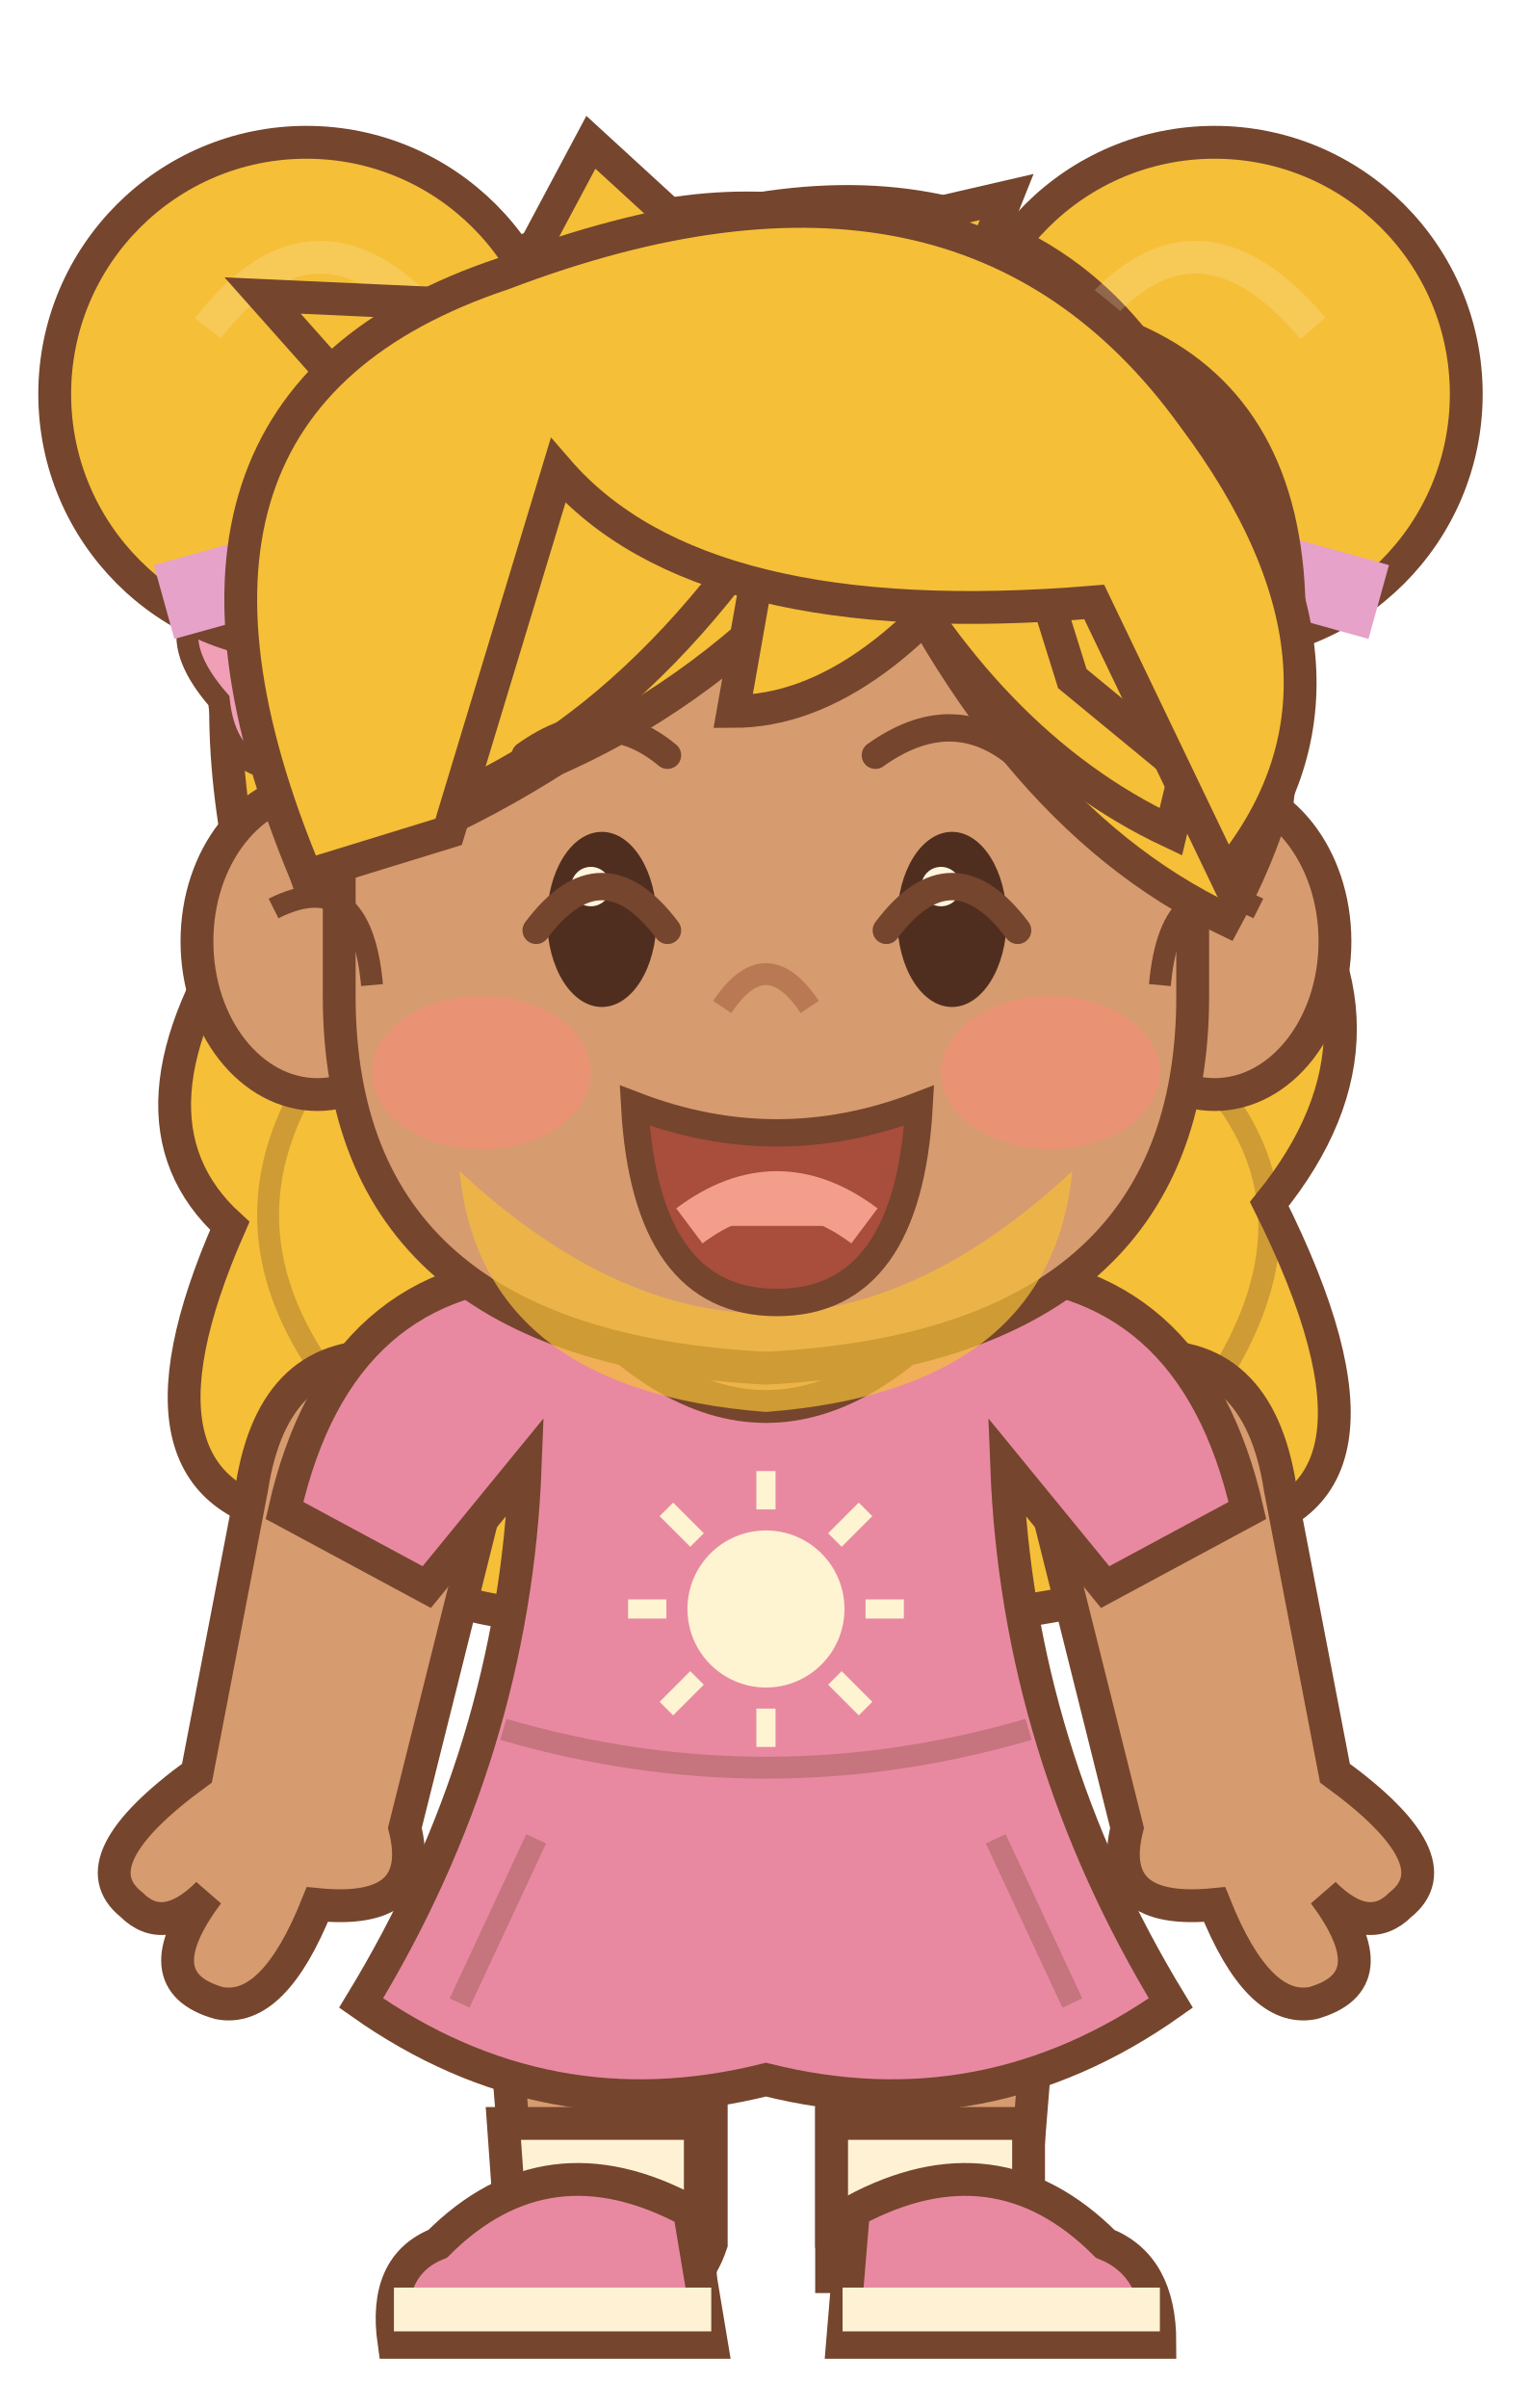
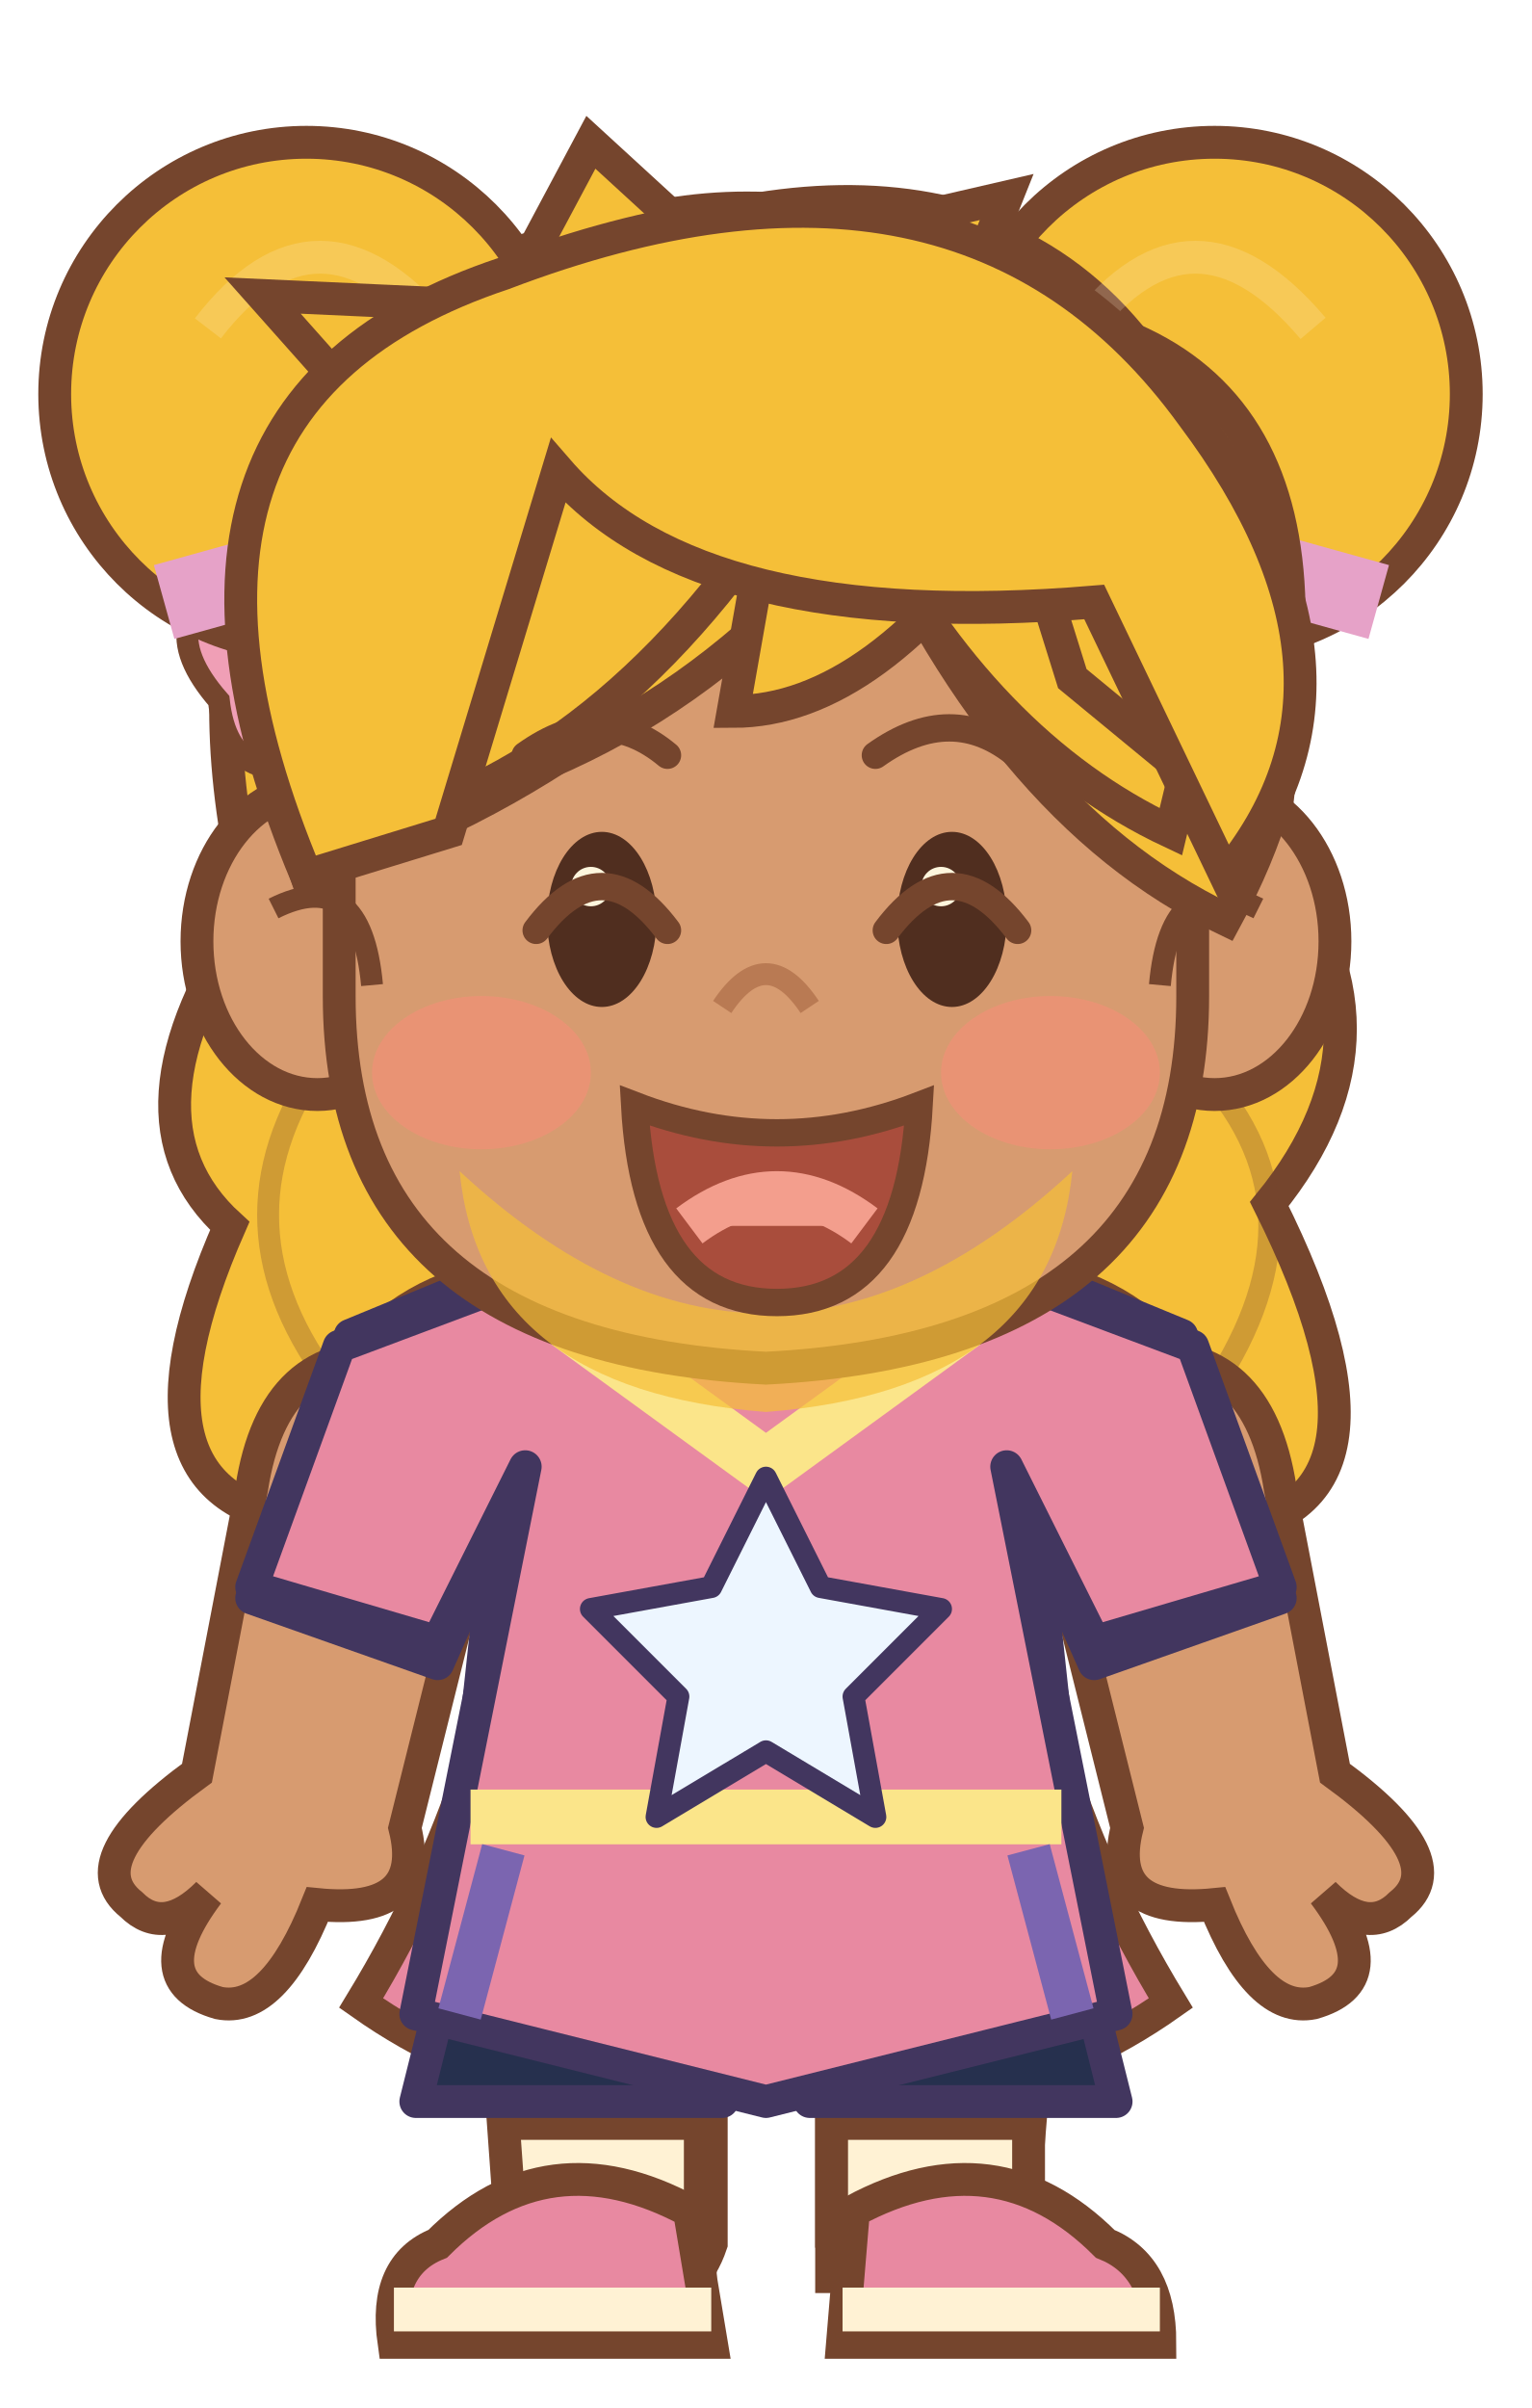
<svg xmlns="http://www.w3.org/2000/svg" width="140" height="220" viewBox="0 0 140 220">
  <defs>
    <linearGradient id="hair-shine" x2="1" y2="1">
      <stop stop-color="#fff0a0" stop-opacity=".6" />
      <stop offset="1" stop-color="#fff0a0" stop-opacity="0" />
    </linearGradient>
    <symbol id="pattern-sol" viewBox="0 0 40 40">
      <g stroke="#fff4d1" stroke-width="2.5">
        <path d="M20 2v5m0 26v5M2 20h5m26 0h5M7 7l4 4m18 18 4 4M7 33l4-4m18-18 4-4" />
        <circle cx="20" cy="20" r="9" fill="#fff4d1" />
      </g>
    </symbol>
    <symbol id="pattern-jardim" viewBox="0 0 40 40">
      <g fill="#fff4d1">
        <ellipse cx="20" cy="20" rx="8" ry="17" />
        <ellipse cx="20" cy="20" rx="17" ry="8" />
      </g>
      <circle cx="20" cy="20" r="6" fill="#f5bf38" />
    </symbol>
    <symbol id="pattern-estrela" viewBox="0 0 40 40">
      <path d="m20 2 5 12 13 2-10 9 3 13-11-7-11 7 3-13-10-9 13-2Z" fill="#fff4d1" />
    </symbol>
    <symbol id="pattern-mar" viewBox="0 0 40 40">
      <path d="M1 10q8-9 17 0t20 0M1 20q8-9 17 0t20 0M1 30q8-9 17 0t20 0" stroke="#fff4d1" stroke-width="4" fill="none" />
    </symbol>
    <symbol id="pattern-festa" viewBox="0 0 40 40">
      <path d="M20 34Q-3 17 7 8q8-7 13 3q6-10 14-3q10 9-14 26Z" fill="#fff4d1" />
    </symbol>
    <symbol id="pattern-pijama" viewBox="0 0 40 40">
      <path d="M27 3a17 17 0 1 0 10 27A18 18 0 0 1 27 3" fill="#fff4d1" />
      <circle cx="34" cy="10" r="2" fill="#fff4d1" />
    </symbol>
  </defs>
  <g id="hair-back-short" fill="#F5BF38" stroke="#75452d" stroke-width="3">
    <path d="M25 83V55q0-35 45-35t45 35v28l-14-24H39Z" />
  </g>
  <g id="hair-back" stroke="#75452d" stroke-width="3" fill="#F5BF38">
    <path d="M28 139Q10 137 21 112Q10 102 23 83Q14 46 39 29Q68 9 98 29Q122 45 116 78Q129 94 116 110Q130 138 111 140Q94 153 70 143Q47 154 28 139Z" />
    <path d="M30 126q-11-15 0-30m80 32q12-17 0-30" fill="none" opacity=".3" stroke-width="2" />
  </g>
  <g id="legs" stroke="#75452d" stroke-width="3" fill="#D79B70">
    <path d="M45 171h20v34q-3 9-17 3Zm31 0h20l-3 37q-13 6-17-3Z" />
    <path d="M46 194h18v14H47Zm30 0h18v14H76Z" fill="#fff2d4" />
    <path d="M40 205q10-10 23-3l2 12H36q-1-7 4-9Zm38-3q13-7 23 3q5 2 5 9H77Z" fill="#E889A1" />
    <path d="M36 211h29m12 0h29" stroke="#fff2d4" stroke-width="4" />
  </g>
  <g id="hands" fill="#D79B70" stroke="#75452d" stroke-width="3">
    <path d="M36 124q-11-1-13 12l-5 26q-11 8-6 12q3 3 7-1q-6 8 1 10q5 1 9-9q10 1 8-7l7-28Z" />
    <path d="M104 124q11-1 13 12l5 26q11 8 6 12q-3 3-7-1q6 8-1 10q-5 1-9-9q-10 1-8-7l-7-28Z" />
  </g>
  <g id="body" fill="#E889A1" stroke="#75452d" stroke-width="3">
    <path d="M51 116q19-9 38 0q20 0 25 22l-13 7-9-11q1 26 15 49q-17 12-37 7q-20 5-37-7q14-23 15-49l-9 11-13-7q5-22 25-22Z" />
    <path d="M51 117q19 23 38 0" fill="#D79B70" />
    <path d="M46 158q24 7 48 0M49 168l-7 15m49-15 7 15" stroke="#75452d" stroke-opacity=".3" stroke-width="2" />
    <use href="#pattern-sol" x="56" y="133" width="28" height="28" stroke="none" />
  </g>
+   <g id="body-neon" stroke="#42365f" stroke-width="3" stroke-linejoin="round">
+     <path d="M48 116h44l7 65H41Z" fill="#26304e" />
+     <path d="m49 115-17 7-9 24 17 6 8-18-3 28 22-6v-36Zm42 0 17 7 9 24-17 6-8-18 3 28-22-6v-36Z" fill="#E889A1" />
+     <path d="m50 117 13 9-10 14m37-23-13 9 10 14M43 169h54" fill="none" stroke="#79f4df" stroke-width="4" />
+     <path d="m73 129-11 15h9l-4 13 14-18h-9Z" fill="#fbe58a" stroke="none" />
+     <path d="M42 176h24v16H38Zm32 0h24l4 16H74Z" fill="#26304e" />
+   </g>
+   <g id="body-aurora" stroke="#42365f" stroke-width="3" stroke-linejoin="round">
+     <path d="M47 117 31 123l-8 22 17 5 8-16-10 50 32 8 32-8-10-50 8 16 17-5-8-22-16-6Z" fill="#E889A1" />
+     <path d="m48 118 22 16 22-16M43 166h54" fill="none" stroke="#fbe58a" stroke-width="5" />
+     <path d="m70 135 5 10 11 2-8 8 2 11-10-6-10 6 2-11-8-8 11-2Z" fill="#edf6ff" stroke-width="2" />
+     <path d="m46 169-4 15m52-15 4 15" stroke="#7b65b0" stroke-width="4" />
+   </g>
  <g id="face" fill="#D79B70" stroke="#75452d" stroke-width="3">
    <ellipse cx="29" cy="86" rx="11" ry="14" />
    <ellipse cx="111" cy="86" rx="11" ry="14" />
    <path d="M31 65q3-39 39-39q36 0 39 39v26q0 32-39 34q-39-2-39-34Z" />
    <path d="M25 83q8-4 9 7m81-7q-8-4-9 7" fill="none" stroke-width="2" />
    <ellipse cx="44" cy="98" rx="10" ry="7" fill="#F38F77" stroke="none" opacity=".65" />
    <ellipse cx="96" cy="98" rx="10" ry="7" fill="#F38F77" stroke="none" opacity=".65" />
    <path d="M66 92q4-6 8 0" fill="none" stroke="#b97a53" stroke-width="2" />
  </g>
  <g id="hair-bia" fill="#F5BF38" stroke="#75452d" stroke-width="3">
    <path d="M28 80Q12 33 55 23Q95 8 113 42q11 20-1 42q-21-10-34-41Q59 70 28 80Z" />
    <path d="M31 67Q56 60 72 33" fill="none" stroke="#d99b27" stroke-width="2.5" />
    <path d="M31 54Q43 27 70 28" fill="none" stroke="#ffdf77" stroke-width="5" />
    <g transform="translate(31 63)">
      <path d="M0-11q7-10 12 0q11-1 9 9q-2 6-9 5q-5 11-12 3q-10 4-11-5q-7-8 3-12Z" fill="#f09fb6" stroke-width="2" />
      <circle r="5" fill="#ffda75" stroke="none" />
    </g>
  </g>
  <g id="hair-luna" fill="#F5BF38" stroke="#75452d" stroke-width="3">
    <circle cx="28" cy="36" r="23" />
    <circle cx="111" cy="36" r="23" />
    <path d="M29 75q-16-43 22-51q50-18 62 27l-6 25q-17-8-28-29q-20 25-50 28Z" />
    <path d="M19 30q10-13 21 0m59 0q10-13 21 0" fill="none" stroke="#fff1d4" stroke-opacity=".2" />
    <path d="M15 55l18-5m75 0 18 5" stroke="#e6a2c8" stroke-width="7" />
  </g>
  <g id="hair-leo" fill="#F5BF38" stroke="#75452d" stroke-width="3">
    <path d="M27 77Q16 46 32 36l-8-9 22 1 8-15 12 11 26-6-4 10q39 1 27 48L98 62l-5-16q-13 19-26 19l3-17q-18 26-43 29Z" />
    <path d="m42 42 12-8m30 2 13 4" stroke="#fff1d4" stroke-opacity=".25" stroke-width="4" />
  </g>
  <g id="hair-rui" fill="#F5BF38" stroke="#75452d" stroke-width="3">
    <path d="M28 80Q10 37 46 25q42-16 63 13q18 24 3 42l-12-25q-36 3-49-12l-10 33Z" />
    <path d="M42 107q28 26 56 0q-2 20-28 22q-26-2-28-22Z" fill="#F5BF38" stroke="none" opacity=".7" />
  </g>
  <g id="eyes" fill="#502e1f">
    <ellipse cx="55" cy="84" rx="5" ry="8" />
    <ellipse cx="87" cy="84" rx="5" ry="8" />
    <g fill="#fff6dd">
      <circle cx="54" cy="81" r="1.8" />
      <circle cx="86" cy="81" r="1.8" />
    </g>
    <path d="M48 69q7-5 13 0m19 0q7-5 13 0" stroke="#75452d" stroke-width="2.5" fill="none" stroke-linecap="round" />
  </g>
  <g id="lids" stroke="#75452d" stroke-width="2.5" fill="none" stroke-linecap="round">
    <path d="M49 85q6-8 12 0m20 0q6-8 12 0" />
  </g>
  <g id="mouth" stroke="#75452d" stroke-width="2.5" fill="none" stroke-linecap="round">
    <path d="M61 103q10 12 20 0" />
  </g>
  <g id="mouth-happy" stroke="#75452d" stroke-width="2.5">
    <path d="M58 101q13 5 26 0q-1 18-13 18q-12 0-13-18Z" fill="#a94d3c" />
    <path d="M63 112q8-6 16 0" fill="#f39e8d" stroke="#f39e8d" stroke-width="4" />
  </g>
</svg>
